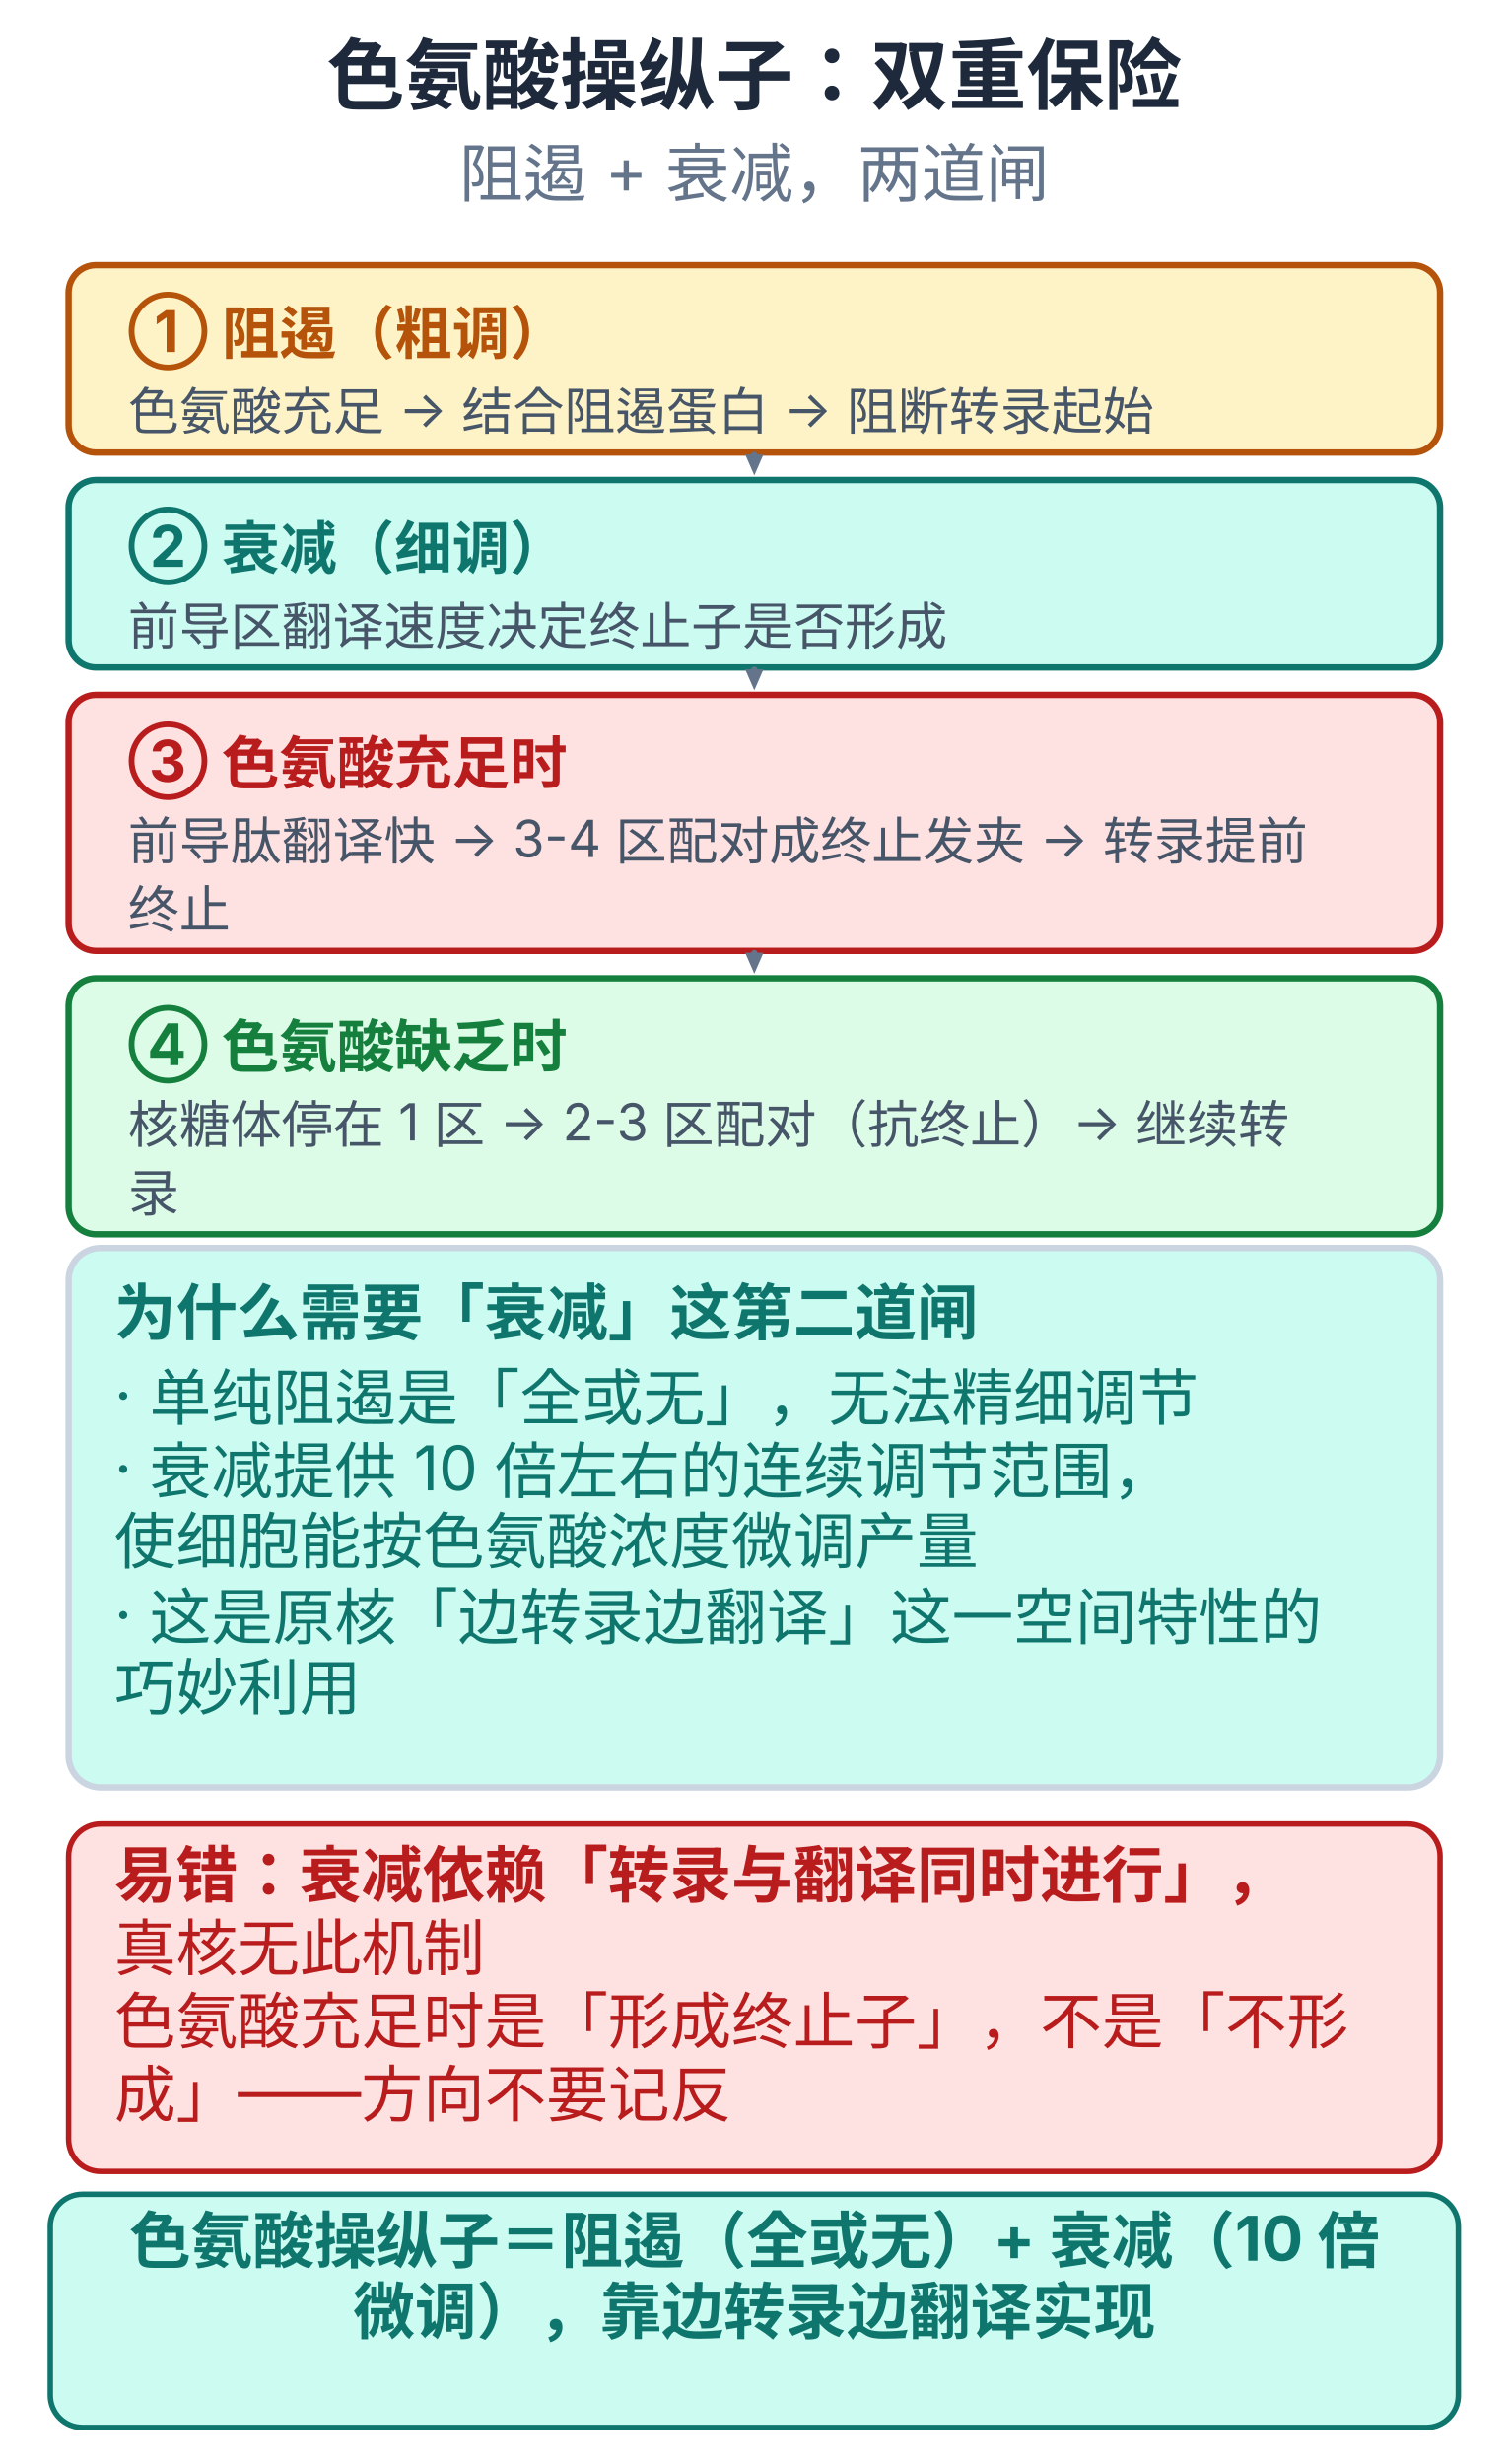
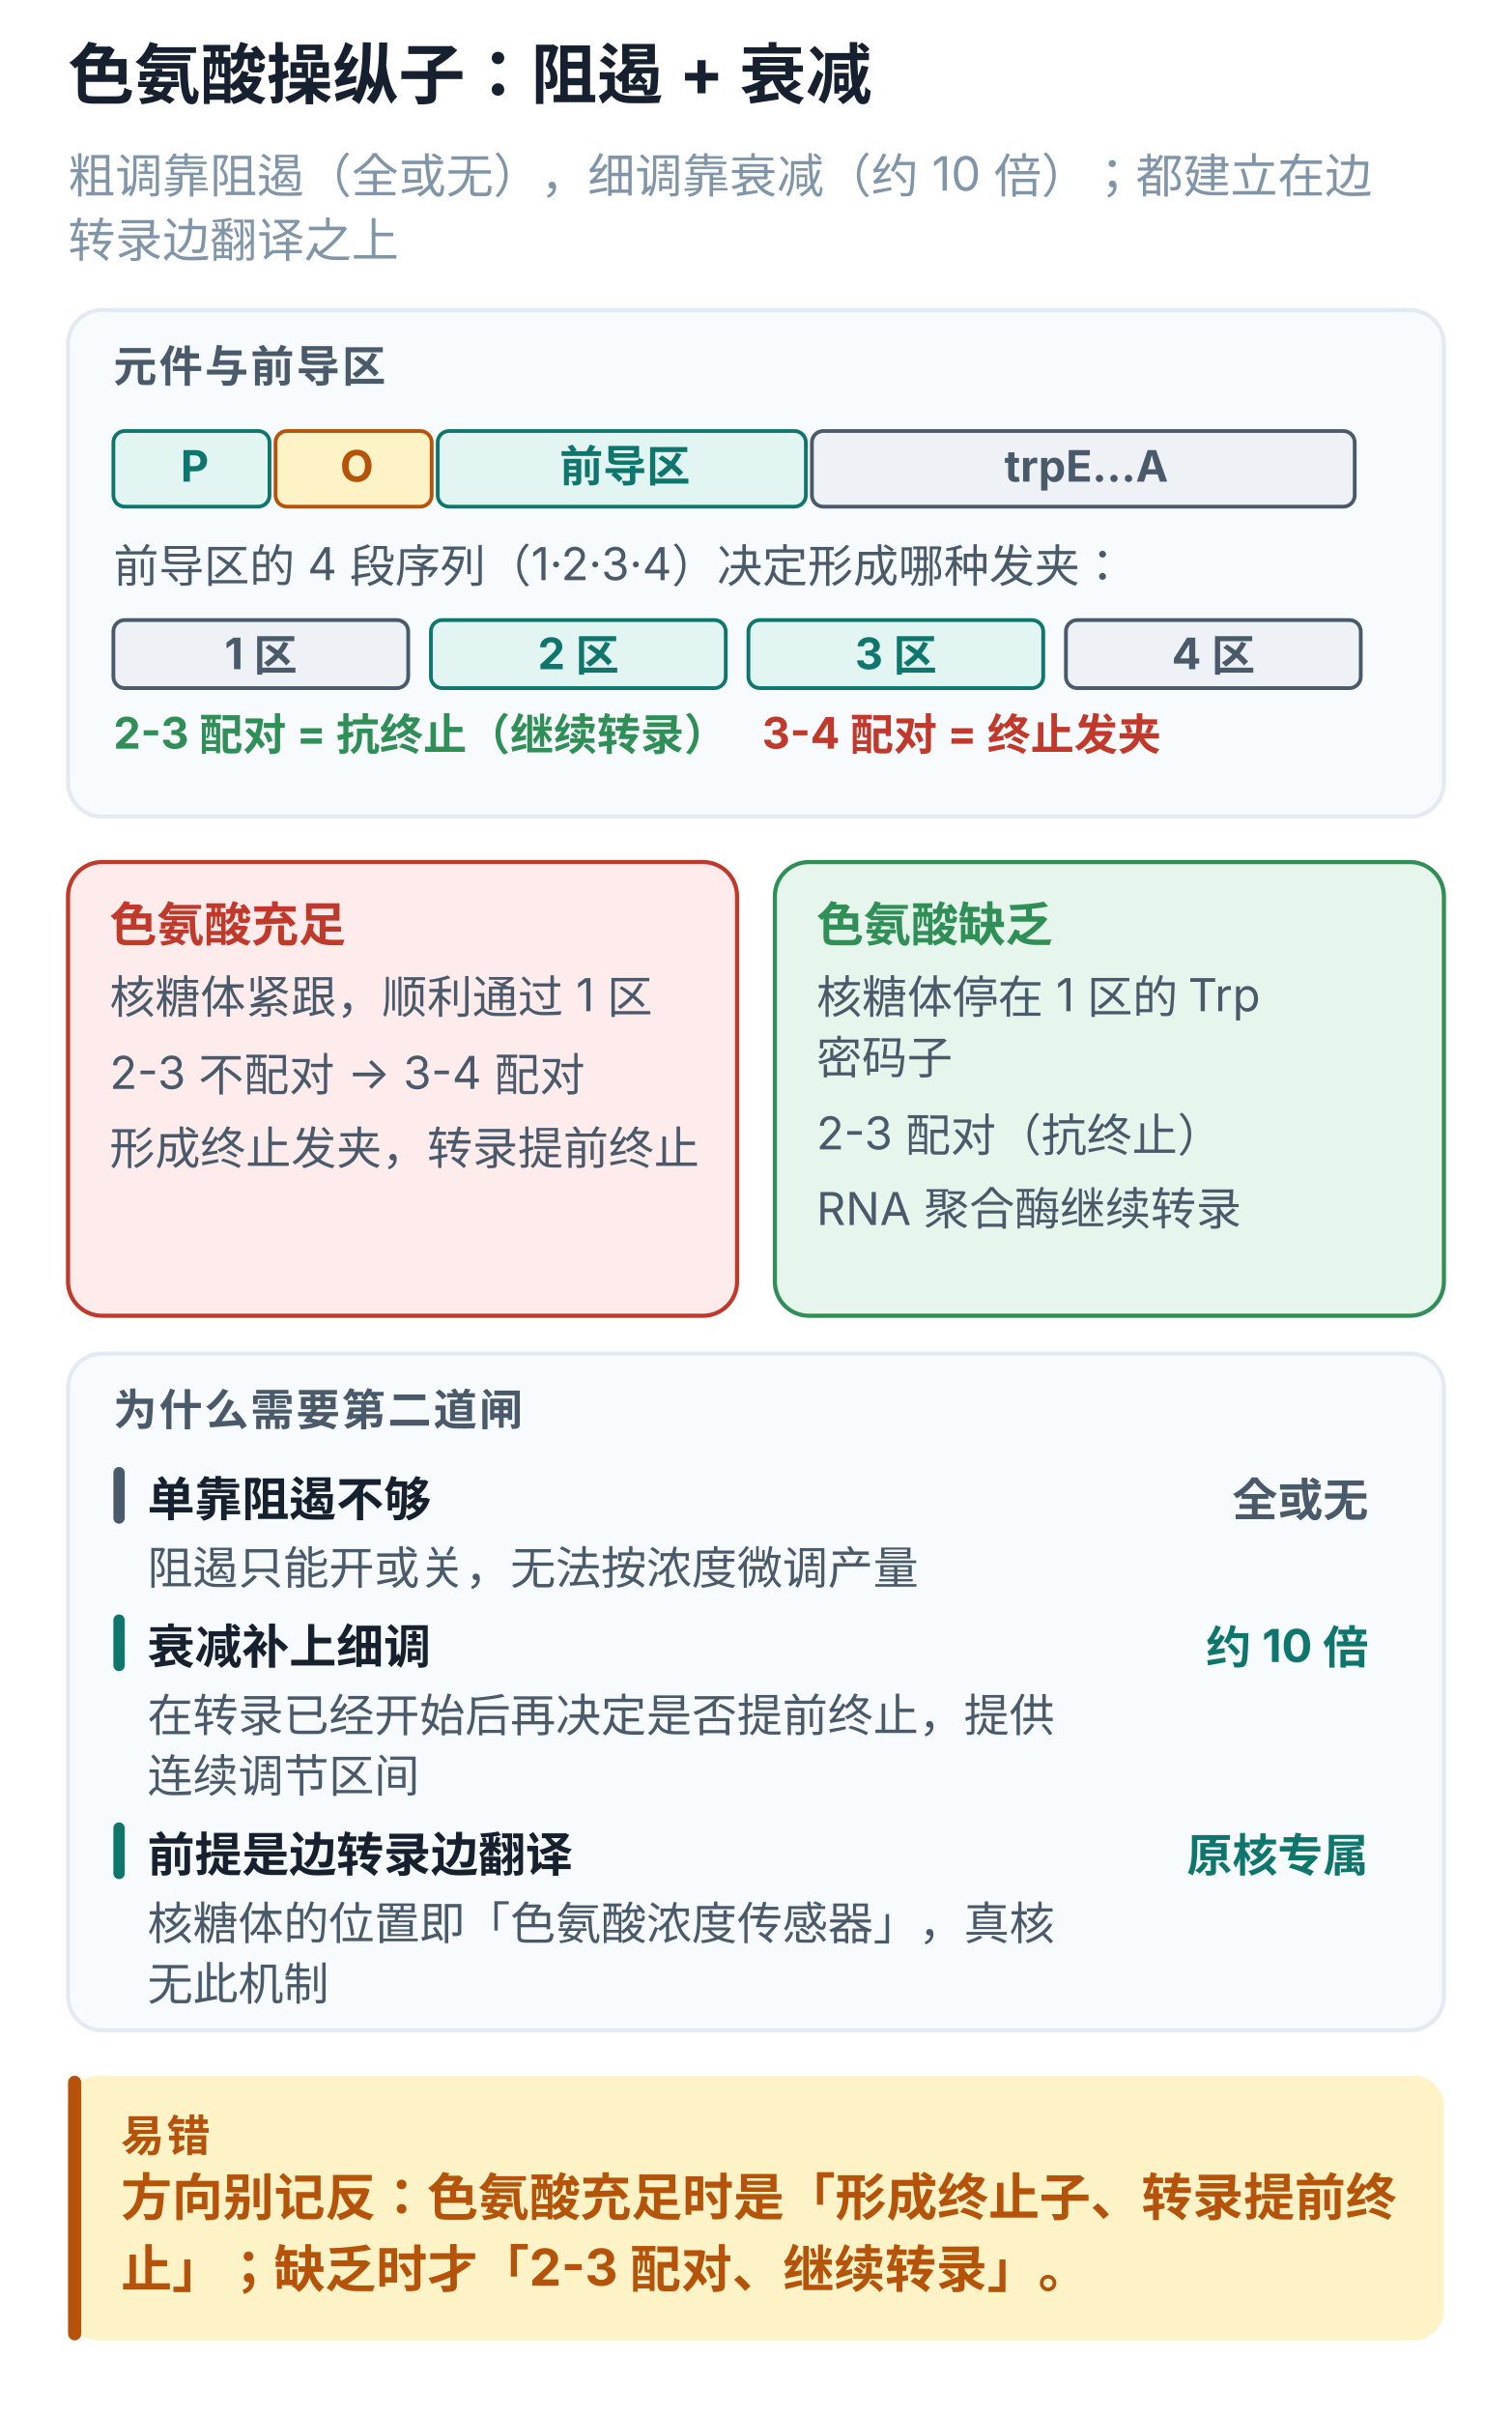
- <svg xmlns="http://www.w3.org/2000/svg" viewBox="0 0 330 539" width="100%" style="max-width:330px;display:block;margin:0 auto;background:#ffffff;border-radius:10px" role="img">
-   <text x="165.0" y="22.6" text-anchor="middle" font-size="17" font-weight="700" fill="#1e293b" font-family="-apple-system,'PingFang SC','Microsoft YaHei',sans-serif">色氨酸操纵子：双重保险</text>
-   <text x="165.0" y="43.0" text-anchor="middle" font-size="14" font-weight="400" fill="#64748b" font-family="-apple-system,'PingFang SC','Microsoft YaHei',sans-serif">阻遏 + 衰减，两道闸</text>
-   <rect x="15.0" y="58.0" width="300.0" height="41.0" rx="6" fill="#fef3c7" stroke="#b45309" stroke-width="1.4" />
-   <text x="28.0" y="77.0" text-anchor="start" font-size="12.6" font-weight="700" fill="#b45309" font-family="-apple-system,'PingFang SC','Microsoft YaHei',sans-serif">① 阻遏（粗调）</text>
-   <text x="28.0" y="94.0" text-anchor="start" font-size="11.2" font-weight="400" fill="#475569" font-family="-apple-system,'PingFang SC','Microsoft YaHei',sans-serif">色氨酸充足 → 结合阻遏蛋白 → 阻断转录起始</text>
-   <line x1="165.0" y1="100.0" x2="165.0" y2="99.5" stroke="#64748b" stroke-width="1.4" stroke-linecap="round" />
-   <polygon points="165.0,104.0 163.0,99.4 167.0,99.4" fill="#64748b" />
-   <rect x="15.0" y="105.0" width="300.0" height="41.0" rx="6" fill="#ccfbf1" stroke="#0f766e" stroke-width="1.4" />
-   <text x="28.0" y="124.0" text-anchor="start" font-size="12.6" font-weight="700" fill="#0f766e" font-family="-apple-system,'PingFang SC','Microsoft YaHei',sans-serif">② 衰减（细调）</text>
-   <text x="28.0" y="141.0" text-anchor="start" font-size="11.2" font-weight="400" fill="#475569" font-family="-apple-system,'PingFang SC','Microsoft YaHei',sans-serif">前导区翻译速度决定终止子是否形成</text>
-   <line x1="165.0" y1="147.0" x2="165.0" y2="146.5" stroke="#64748b" stroke-width="1.4" stroke-linecap="round" />
-   <polygon points="165.0,151.0 163.0,146.4 167.0,146.4" fill="#64748b" />
-   <rect x="15.0" y="152.0" width="300.0" height="56.0" rx="6" fill="#fee2e2" stroke="#b91c1c" stroke-width="1.4" />
-   <text x="28.0" y="171.0" text-anchor="start" font-size="12.6" font-weight="700" fill="#b91c1c" font-family="-apple-system,'PingFang SC','Microsoft YaHei',sans-serif">③ 色氨酸充足时</text>
-   <text x="28.0" y="188.0" text-anchor="start" font-size="11.2" font-weight="400" fill="#475569" font-family="-apple-system,'PingFang SC','Microsoft YaHei',sans-serif">前导肽翻译快 → 3-4 区配对成终止发夹 → 转录提前</text>
-   <text x="28.0" y="203.0" text-anchor="start" font-size="11.2" font-weight="400" fill="#475569" font-family="-apple-system,'PingFang SC','Microsoft YaHei',sans-serif">终止</text>
-   <line x1="165.0" y1="209.0" x2="165.0" y2="208.5" stroke="#64748b" stroke-width="1.4" stroke-linecap="round" />
-   <polygon points="165.0,213.0 163.0,208.4 167.0,208.4" fill="#64748b" />
-   <rect x="15.0" y="214.0" width="300.0" height="56.0" rx="6" fill="#dcfce7" stroke="#15803d" stroke-width="1.4" />
-   <text x="28.0" y="233.0" text-anchor="start" font-size="12.6" font-weight="700" fill="#15803d" font-family="-apple-system,'PingFang SC','Microsoft YaHei',sans-serif">④ 色氨酸缺乏时</text>
-   <text x="28.0" y="250.0" text-anchor="start" font-size="11.2" font-weight="400" fill="#475569" font-family="-apple-system,'PingFang SC','Microsoft YaHei',sans-serif">核糖体停在 1 区 → 2-3 区配对（抗终止）→ 继续转</text>
-   <text x="28.0" y="265.0" text-anchor="start" font-size="11.2" font-weight="400" fill="#475569" font-family="-apple-system,'PingFang SC','Microsoft YaHei',sans-serif">录</text>
-   <rect x="15.0" y="273.0" width="300.0" height="118.0" rx="7" fill="#ccfbf1" stroke="#cbd5e1" stroke-width="1.4" />
-   <text x="25.0" y="292.0" text-anchor="start" font-size="13.5" font-weight="700" fill="#0f766e" font-family="-apple-system,'PingFang SC','Microsoft YaHei',sans-serif">为什么需要「衰减」这第二道闸</text>
-   <text x="25.0" y="310.0" text-anchor="start" font-size="13.5" font-weight="400" fill="#0f766e" font-family="-apple-system,'PingFang SC','Microsoft YaHei',sans-serif">· 单纯阻遏是「全或无」，无法精细调节</text>
-   <text x="25.0" y="326.0" text-anchor="start" font-size="13.5" font-weight="400" fill="#0f766e" font-family="-apple-system,'PingFang SC','Microsoft YaHei',sans-serif">· 衰减提供 10 倍左右的连续调节范围，</text>
-   <text x="25.0" y="342.0" text-anchor="start" font-size="13.5" font-weight="400" fill="#0f766e" font-family="-apple-system,'PingFang SC','Microsoft YaHei',sans-serif">使细胞能按色氨酸浓度微调产量</text>
-   <text x="25.0" y="358.0" text-anchor="start" font-size="13.5" font-weight="400" fill="#0f766e" font-family="-apple-system,'PingFang SC','Microsoft YaHei',sans-serif">· 这是原核「边转录边翻译」这一空间特性的</text>
-   <text x="25.0" y="374.0" text-anchor="start" font-size="13.5" font-weight="400" fill="#0f766e" font-family="-apple-system,'PingFang SC','Microsoft YaHei',sans-serif">巧妙利用</text>
-   <rect x="15.0" y="399.0" width="300.0" height="76.0" rx="7" fill="#fee2e2" stroke="#b91c1c" stroke-width="1.2" />
-   <text x="25.0" y="415.0" text-anchor="start" font-size="13.5" font-weight="700" fill="#b91c1c" font-family="-apple-system,'PingFang SC','Microsoft YaHei',sans-serif">易错：衰减依赖「转录与翻译同时进行」，</text>
-   <text x="25.0" y="431.0" text-anchor="start" font-size="13.5" font-weight="400" fill="#b91c1c" font-family="-apple-system,'PingFang SC','Microsoft YaHei',sans-serif">真核无此机制</text>
-   <text x="25.0" y="447.0" text-anchor="start" font-size="13.5" font-weight="400" fill="#b91c1c" font-family="-apple-system,'PingFang SC','Microsoft YaHei',sans-serif">色氨酸充足时是「形成终止子」，不是「不形</text>
-   <text x="25.0" y="463.0" text-anchor="start" font-size="13.5" font-weight="400" fill="#b91c1c" font-family="-apple-system,'PingFang SC','Microsoft YaHei',sans-serif">成」——方向不要记反</text>
-   <rect x="11.0" y="480.0" width="308.0" height="51.0" rx="7" fill="#ccfbf1" stroke="#0f766e" stroke-width="1.2" />
-   <text x="165.0" y="495.0" text-anchor="middle" font-size="13.5" font-weight="700" fill="#0f766e" font-family="-apple-system,'PingFang SC','Microsoft YaHei',sans-serif">色氨酸操纵子＝阻遏（全或无）+ 衰减（10 倍</text>
-   <text x="165.0" y="510.5" text-anchor="middle" font-size="13.5" font-weight="700" fill="#0f766e" font-family="-apple-system,'PingFang SC','Microsoft YaHei',sans-serif">微调），靠边转录边翻译实现</text>
+ <svg xmlns="http://www.w3.org/2000/svg" viewBox="0 0 400 639" width="100%" style="max-width:400px;display:block;margin:0 auto;background:#ffffff;border-radius:12px" role="img" aria-label="色氨酸操纵子：阻遏 + 衰减">
+   <text x="18.0" y="26.0" font-size="17.5" font-weight="700" fill="#16202e" font-family="-apple-system,BlinkMacSystemFont,'PingFang SC','Microsoft YaHei',sans-serif">色氨酸操纵子：阻遏 + 衰减</text>
+   <text x="18.0" y="51.0" font-size="12.5" font-weight="400" fill="#8095a8" font-family="-apple-system,BlinkMacSystemFont,'PingFang SC','Microsoft YaHei',sans-serif">粗调靠阻遏（全或无），细调靠衰减（约 10 倍）；都建立在边</text>
+   <text x="18.0" y="68.0" font-size="12.5" font-weight="400" fill="#8095a8" font-family="-apple-system,BlinkMacSystemFont,'PingFang SC','Microsoft YaHei',sans-serif">转录边翻译之上</text>
+   <rect x="18.0" y="82.0" width="364.0" height="134.0" rx="9" fill="#f8fbfd" stroke="#e3eaf2" stroke-width="1.1" />
+   <text x="30.0" y="101.0" font-size="11.5" font-weight="700" fill="#4a5a6b" letter-spacing="0.6" font-family="-apple-system,BlinkMacSystemFont,'PingFang SC','Microsoft YaHei',sans-serif">元件与前导区</text>
+   <rect x="30.0" y="114.0" width="41.3" height="20.0" rx="3" fill="#e2f5f2" stroke="#0f766e" stroke-width="1" />
+   <text x="51.5" y="127.4" text-anchor="middle" font-size="11.5" font-weight="700" fill="#0f766e" font-family="-apple-system,BlinkMacSystemFont,'PingFang SC','Microsoft YaHei',sans-serif">P</text>
+   <rect x="72.9" y="114.0" width="41.3" height="20.0" rx="3" fill="#fef3c7" stroke="#b45309" stroke-width="1" />
+   <text x="94.4" y="127.4" text-anchor="middle" font-size="11.5" font-weight="700" fill="#b45309" font-family="-apple-system,BlinkMacSystemFont,'PingFang SC','Microsoft YaHei',sans-serif">O</text>
+   <rect x="115.8" y="114.0" width="97.4" height="20.0" rx="3" fill="#e2f5f2" stroke="#0f766e" stroke-width="1" />
+   <text x="165.3" y="127.4" text-anchor="middle" font-size="11.5" font-weight="700" fill="#0f766e" font-family="-apple-system,BlinkMacSystemFont,'PingFang SC','Microsoft YaHei',sans-serif">前导区</text>
+   <rect x="214.8" y="114.0" width="143.6" height="20.0" rx="3" fill="#eef2f7" stroke="#4a5a6b" stroke-width="1" />
+   <text x="287.4" y="127.4" text-anchor="middle" font-size="11.5" font-weight="700" fill="#4a5a6b" font-family="-apple-system,BlinkMacSystemFont,'PingFang SC','Microsoft YaHei',sans-serif">trpE…A</text>
+   <text x="30.0" y="154.0" font-size="12" font-weight="400" fill="#4a5a6b" font-family="-apple-system,BlinkMacSystemFont,'PingFang SC','Microsoft YaHei',sans-serif">前导区的 4 段序列（1·2·3·4）决定形成哪种发夹：</text>
+   <rect x="30.0" y="164.0" width="78.0" height="18.0" rx="3" fill="#eef2f7" stroke="#4a5a6b" stroke-width="1" />
+   <text x="69.0" y="177.0" text-anchor="middle" font-size="11.5" font-weight="700" fill="#4a5a6b" font-family="-apple-system,BlinkMacSystemFont,'PingFang SC','Microsoft YaHei',sans-serif">1 区</text>
+   <rect x="114.0" y="164.0" width="78.0" height="18.0" rx="3" fill="#e2f5f2" stroke="#0f766e" stroke-width="1" />
+   <text x="153.0" y="177.0" text-anchor="middle" font-size="11.5" font-weight="700" fill="#0f766e" font-family="-apple-system,BlinkMacSystemFont,'PingFang SC','Microsoft YaHei',sans-serif">2 区</text>
+   <rect x="198.0" y="164.0" width="78.0" height="18.0" rx="3" fill="#e2f5f2" stroke="#0f766e" stroke-width="1" />
+   <text x="237.0" y="177.0" text-anchor="middle" font-size="11.5" font-weight="700" fill="#0f766e" font-family="-apple-system,BlinkMacSystemFont,'PingFang SC','Microsoft YaHei',sans-serif">3 区</text>
+   <rect x="282.0" y="164.0" width="78.0" height="18.0" rx="3" fill="#eef2f7" stroke="#4a5a6b" stroke-width="1" />
+   <text x="321.0" y="177.0" text-anchor="middle" font-size="11.5" font-weight="700" fill="#4a5a6b" font-family="-apple-system,BlinkMacSystemFont,'PingFang SC','Microsoft YaHei',sans-serif">4 区</text>
+   <text x="30.0" y="198.0" font-size="11.5" font-weight="700" fill="#2f8f57" font-family="-apple-system,BlinkMacSystemFont,'PingFang SC','Microsoft YaHei',sans-serif">2-3 配对 = 抗终止（继续转录）</text>
+   <text x="201.6" y="198.0" font-size="11.5" font-weight="700" fill="#c0392b" font-family="-apple-system,BlinkMacSystemFont,'PingFang SC','Microsoft YaHei',sans-serif">3-4 配对 = 终止发夹</text>
+   <rect x="18.0" y="228.0" width="177.0" height="120.0" rx="9" fill="#fdeceb" stroke="#c0392b" stroke-width="1.1" />
+   <text x="29.0" y="249.0" font-size="12.5" font-weight="700" fill="#c0392b" font-family="-apple-system,BlinkMacSystemFont,'PingFang SC','Microsoft YaHei',sans-serif">色氨酸充足</text>
+   <text x="29.0" y="268.0" font-size="12" font-weight="400" fill="#4a5a6b" font-family="-apple-system,BlinkMacSystemFont,'PingFang SC','Microsoft YaHei',sans-serif">核糖体紧跟，顺利通过 1 区</text>
+   <text x="29.0" y="288.0" font-size="12" font-weight="400" fill="#4a5a6b" font-family="-apple-system,BlinkMacSystemFont,'PingFang SC','Microsoft YaHei',sans-serif">2-3 不配对 → 3-4 配对</text>
+   <text x="29.0" y="308.0" font-size="12" font-weight="400" fill="#4a5a6b" font-family="-apple-system,BlinkMacSystemFont,'PingFang SC','Microsoft YaHei',sans-serif">形成终止发夹，转录提前终止</text>
+   <rect x="205.0" y="228.0" width="177.0" height="120.0" rx="9" fill="#e6f6ec" stroke="#2f8f57" stroke-width="1.1" />
+   <text x="216.0" y="249.0" font-size="12.5" font-weight="700" fill="#2f8f57" font-family="-apple-system,BlinkMacSystemFont,'PingFang SC','Microsoft YaHei',sans-serif">色氨酸缺乏</text>
+   <text x="216.0" y="268.0" font-size="12" font-weight="400" fill="#4a5a6b" font-family="-apple-system,BlinkMacSystemFont,'PingFang SC','Microsoft YaHei',sans-serif">核糖体停在 1 区的 Trp</text>
+   <text x="216.0" y="284.0" font-size="12" font-weight="400" fill="#4a5a6b" font-family="-apple-system,BlinkMacSystemFont,'PingFang SC','Microsoft YaHei',sans-serif"> 密码子</text>
+   <text x="216.0" y="304.0" font-size="12" font-weight="400" fill="#4a5a6b" font-family="-apple-system,BlinkMacSystemFont,'PingFang SC','Microsoft YaHei',sans-serif">2-3 配对（抗终止）</text>
+   <text x="216.0" y="324.0" font-size="12" font-weight="400" fill="#4a5a6b" font-family="-apple-system,BlinkMacSystemFont,'PingFang SC','Microsoft YaHei',sans-serif">RNA 聚合酶继续转录</text>
+   <rect x="18.0" y="358.0" width="364.0" height="179.0" rx="9" fill="#f8fbfd" stroke="#e3eaf2" stroke-width="1.1" />
+   <text x="30.0" y="377.0" font-size="11.5" font-weight="700" fill="#4a5a6b" letter-spacing="0.6" font-family="-apple-system,BlinkMacSystemFont,'PingFang SC','Microsoft YaHei',sans-serif">为什么需要第二道闸</text>
+   <rect x="30.0" y="388.0" width="3.0" height="15.0" rx="1.5" fill="#4a5a6b" />
+   <text x="39.0" y="401.0" font-size="12.5" font-weight="700" fill="#16202e" font-family="-apple-system,BlinkMacSystemFont,'PingFang SC','Microsoft YaHei',sans-serif">单靠阻遏不够</text>
+   <text x="362.0" y="401.0" text-anchor="end" font-size="12" font-weight="700" fill="#4a5a6b" font-family="-apple-system,BlinkMacSystemFont,'PingFang SC','Microsoft YaHei',sans-serif">全或无</text>
+   <text x="39.0" y="419.0" font-size="12" font-weight="400" fill="#4a5a6b" font-family="-apple-system,BlinkMacSystemFont,'PingFang SC','Microsoft YaHei',sans-serif">阻遏只能开或关，无法按浓度微调产量</text>
+   <rect x="30.0" y="427.0" width="3.0" height="15.0" rx="1.5" fill="#0f766e" />
+   <text x="39.0" y="440.0" font-size="12.5" font-weight="700" fill="#16202e" font-family="-apple-system,BlinkMacSystemFont,'PingFang SC','Microsoft YaHei',sans-serif">衰减补上细调</text>
+   <text x="362.0" y="440.0" text-anchor="end" font-size="12" font-weight="700" fill="#0f766e" font-family="-apple-system,BlinkMacSystemFont,'PingFang SC','Microsoft YaHei',sans-serif">约 10 倍</text>
+   <text x="39.0" y="458.0" font-size="12" font-weight="400" fill="#4a5a6b" font-family="-apple-system,BlinkMacSystemFont,'PingFang SC','Microsoft YaHei',sans-serif">在转录已经开始后再决定是否提前终止，提供</text>
+   <text x="39.0" y="474.0" font-size="12" font-weight="400" fill="#4a5a6b" font-family="-apple-system,BlinkMacSystemFont,'PingFang SC','Microsoft YaHei',sans-serif">连续调节区间</text>
+   <rect x="30.0" y="482.0" width="3.0" height="15.0" rx="1.5" fill="#0f766e" />
+   <text x="39.0" y="495.0" font-size="12.5" font-weight="700" fill="#16202e" font-family="-apple-system,BlinkMacSystemFont,'PingFang SC','Microsoft YaHei',sans-serif">前提是边转录边翻译</text>
+   <text x="362.0" y="495.0" text-anchor="end" font-size="12" font-weight="700" fill="#0f766e" font-family="-apple-system,BlinkMacSystemFont,'PingFang SC','Microsoft YaHei',sans-serif">原核专属</text>
+   <text x="39.0" y="513.0" font-size="12" font-weight="400" fill="#4a5a6b" font-family="-apple-system,BlinkMacSystemFont,'PingFang SC','Microsoft YaHei',sans-serif">核糖体的位置即「色氨酸浓度传感器」，真核</text>
+   <text x="39.0" y="529.0" font-size="12" font-weight="400" fill="#4a5a6b" font-family="-apple-system,BlinkMacSystemFont,'PingFang SC','Microsoft YaHei',sans-serif">无此机制</text>
+   <rect x="18.0" y="549.0" width="364.0" height="70.0" rx="8" fill="#fef3c7" />
+   <rect x="18.0" y="549.0" width="3.5" height="70.0" rx="1.8" fill="#b45309" />
+   <text x="32.0" y="569.0" font-size="11.5" font-weight="700" fill="#b45309" letter-spacing="0.6" font-family="-apple-system,BlinkMacSystemFont,'PingFang SC','Microsoft YaHei',sans-serif">易错</text>
+   <text x="32.0" y="586.0" font-size="13.5" font-weight="700" fill="#b45309" font-family="-apple-system,BlinkMacSystemFont,'PingFang SC','Microsoft YaHei',sans-serif">方向别记反：色氨酸充足时是「形成终止子、转录提前终</text>
+   <text x="32.0" y="605.0" font-size="13.5" font-weight="700" fill="#b45309" font-family="-apple-system,BlinkMacSystemFont,'PingFang SC','Microsoft YaHei',sans-serif">止」；缺乏时才「2-3 配对、继续转录」。</text>
</svg>
